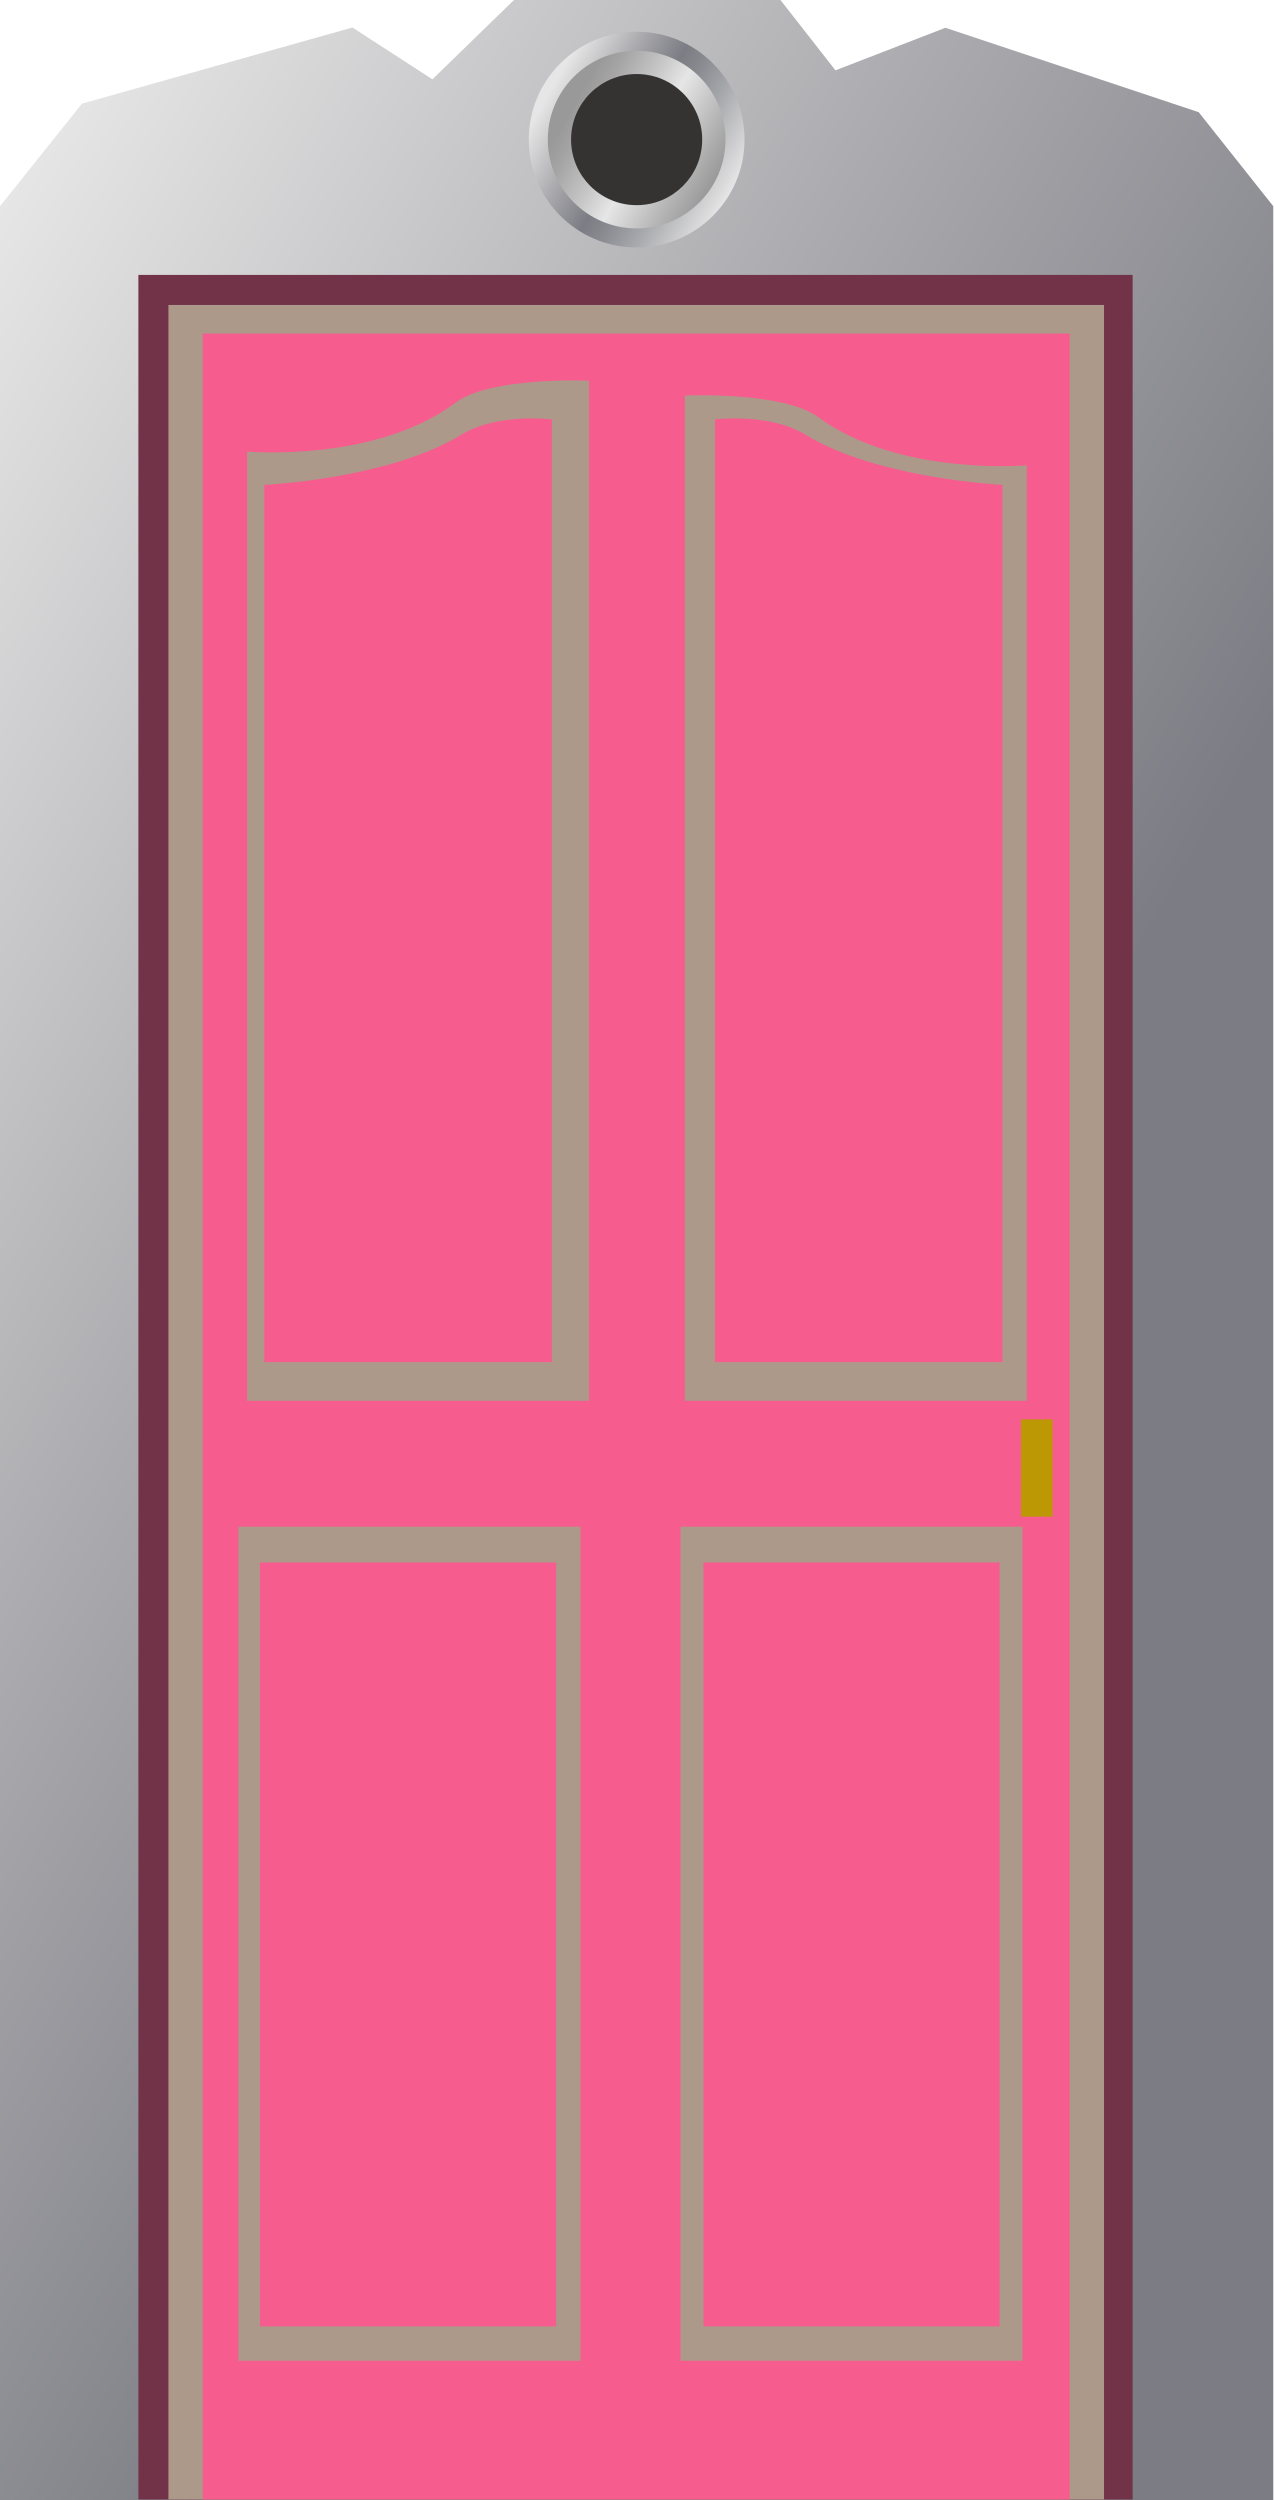
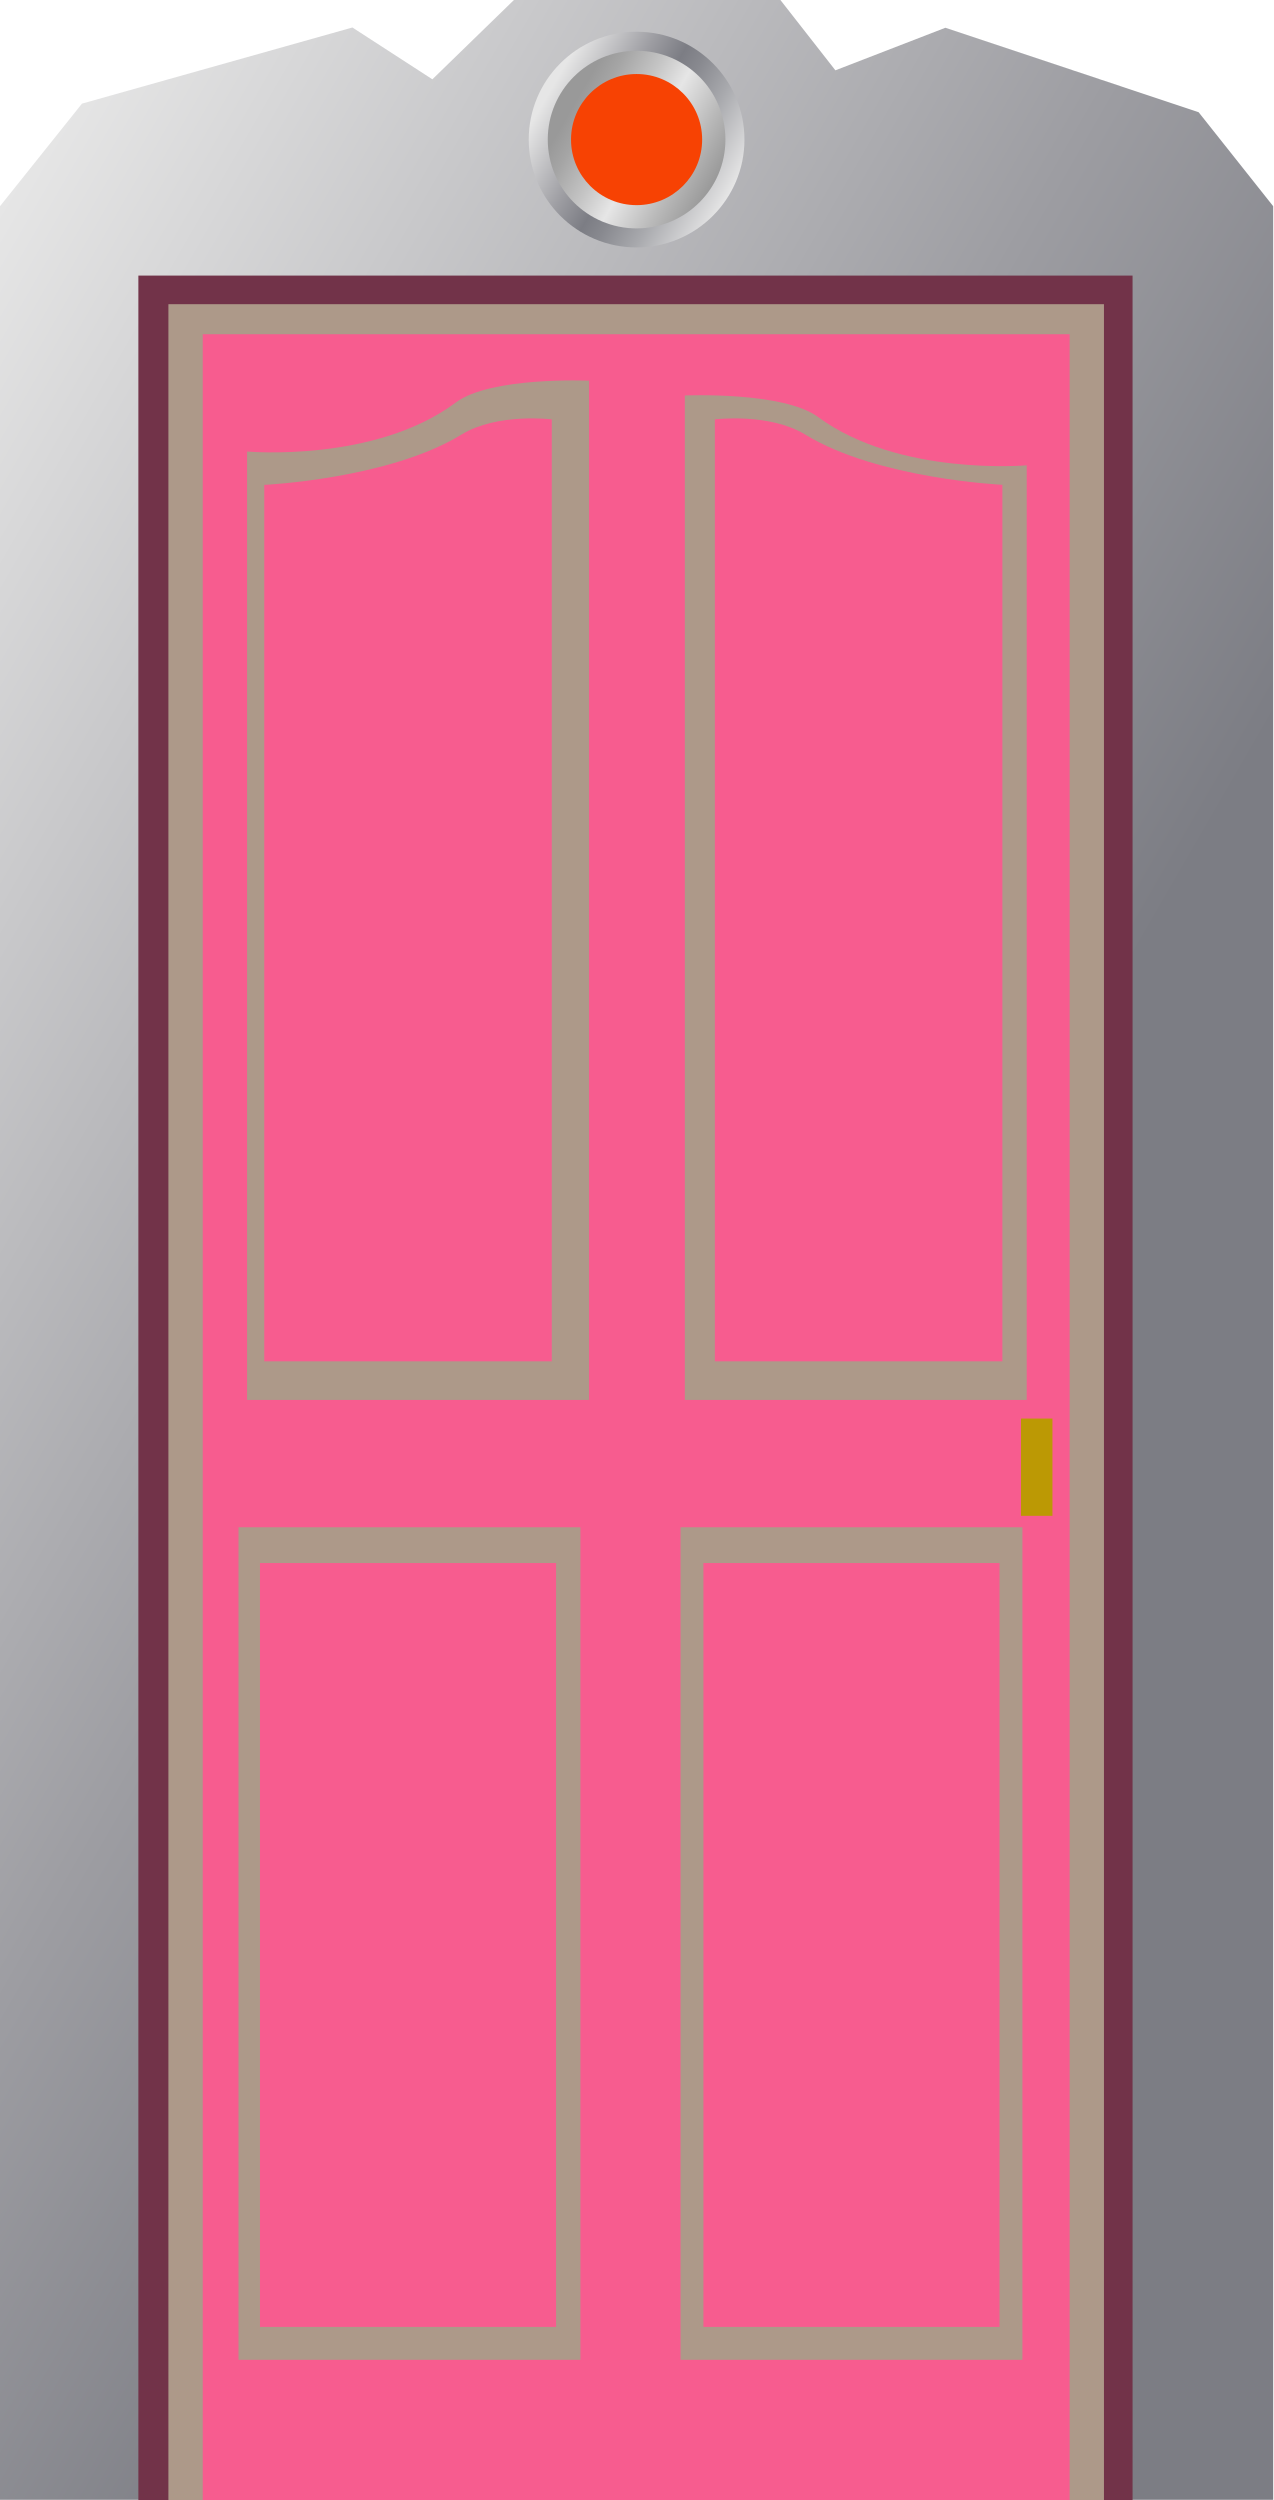
- <svg xmlns="http://www.w3.org/2000/svg" version="1.1" id="Layer_1" x="0px" y="0px" width="890.027px" height="1747.53px" viewBox="0 0 890.027 1747.53" enable-background="new 0 0 890.027 1747.53" xml:space="preserve">
-   <linearGradient id="SVGID_1_" gradientUnits="userSpaceOnUse" x1="-228.18" y1="539.367" x2="1133.625" y2="1325.605">
+ <svg xmlns="http://www.w3.org/2000/svg" version="1.1" id="Layer_1" x="0px" y="0px" width="890.027px" height="1747.651px" viewBox="0 0 890.027 1747.651" enable-background="new 0 0 890.027 1747.651" xml:space="preserve">
+   <linearGradient id="SVGID_1_" gradientUnits="userSpaceOnUse" x1="-228.179" y1="539.366" x2="1133.625" y2="1325.604">
    <stop offset="0" style="stop-color:#E6E6E6" />
    <stop offset="0.4" style="stop-color:#9D9DA2" />
    <stop offset="0.605" style="stop-color:#7C7D84" />
  </linearGradient>
-   <polygon fill="url(#SVGID_1_)" points="890.027,1747.53 0,1747.53 0,144.149 57.29,72.445 246.347,19.221 302.25,55.442 359.264,0   545.547,0 583.988,49.159 660.867,19.405 837.912,78.451 890.027,144.149 " />
-   <linearGradient id="SVGID_2_" gradientUnits="userSpaceOnUse" x1="379.704" y1="59.872" x2="510.323" y2="135.285">
+   <polygon fill="url(#SVGID_1_)" points="890.027,1747.529 0,1747.529 0,144.149 57.29,72.444 246.347,19.22 302.25,55.442 359.264,0   545.547,0 583.988,49.158 660.867,19.404 837.912,78.45 890.027,144.149 " />
+   <linearGradient id="SVGID_2_" gradientUnits="userSpaceOnUse" x1="379.703" y1="59.871" x2="510.322" y2="135.284">
    <stop offset="0.04" style="stop-color:#E6E6E6" />
    <stop offset="0.334" style="stop-color:#9D9DA2" />
    <stop offset="0.485" style="stop-color:#7C7D84" />
    <stop offset="0.576" style="stop-color:#88898F" />
    <stop offset="0.742" style="stop-color:#A8A9AD" />
    <stop offset="0.961" style="stop-color:#DCDCDD" />
    <stop offset="1" style="stop-color:#E6E6E6" />
  </linearGradient>
-   <circle fill="url(#SVGID_2_)" cx="445.013" cy="97.579" r="75.401" />
-   <linearGradient id="SVGID_3_" gradientUnits="userSpaceOnUse" x1="391.228" y1="66.525" x2="498.799" y2="128.631">
+   <circle fill="url(#SVGID_2_)" cx="445.013" cy="97.578" r="75.401" />
+   <linearGradient id="SVGID_3_" gradientUnits="userSpaceOnUse" x1="391.228" y1="66.524" x2="498.799" y2="128.63">
    <stop offset="0.095" style="stop-color:#999999" />
    <stop offset="0.202" style="stop-color:#A5A5A5" />
    <stop offset="0.397" style="stop-color:#C5C5C5" />
    <stop offset="0.565" style="stop-color:#E6E6E6" />
    <stop offset="0.803" style="stop-color:#BABABA" />
    <stop offset="1" style="stop-color:#999999" />
  </linearGradient>
-   <circle fill="url(#SVGID_3_)" cx="445.013" cy="97.579" r="62.095" />
-   <circle fill="#353232" cx="445.014" cy="97.579" r="45.832" />
-   <rect x="96.729" y="192.168" fill="#723349" width="695" height="1555" />
-   <rect x="117.729" y="213.168" fill="#AD9989" width="654" height="1534" />
-   <rect x="141.729" y="233.168" fill="#F75C8F" width="606" height="1514" />
-   <rect x="166.729" y="1067.168" fill="#AD9989" width="239" height="583" />
-   <rect x="475.729" y="1067.168" fill="#AD9989" width="239" height="583" />
-   <path fill="#AD9989" d="M411.729,979.168h-239V315.65c0,0,89.387,8,145.864-34.259c24.446-18.29,93.136-15.27,93.136-15.27V979.168z  " />
-   <path fill="#F75C8F" d="M385.729,952.168h-201V338.959c0,0,87.193-4.083,137.789-35.127c25.109-15.407,63.211-10.667,63.211-10.667  V952.168z" />
-   <path fill="#AD9989" d="M478.729,979.168h239V325.277c0,0-89.387,7.885-145.867-33.762c-24.443-18.024-93.133-15.046-93.133-15.046  V979.168z" />
-   <path fill="#F75C8F" d="M499.729,952.168h201V338.91c0,0-87.193-4.08-137.789-35.091c-25.109-15.389-63.211-10.655-63.211-10.655  V952.168z" />
-   <rect x="491.729" y="1092.168" fill="#F75C8F" width="207" height="534" />
-   <rect x="181.729" y="1092.168" fill="#F75C8F" width="207" height="534" />
-   <rect x="713.729" y="992.168" fill="#BC9904" width="22" height="68" />
+   <circle fill="url(#SVGID_3_)" cx="445.013" cy="97.578" r="62.095" />
+   <circle fill="#F74203" cx="445.014" cy="97.578" r="45.832" />
+   <rect x="96.729" y="192.651" fill="#723349" width="695" height="1555" />
+   <rect x="117.729" y="212.651" fill="#AD9989" width="654" height="1535" />
+   <rect x="141.729" y="233.651" fill="#F75C8F" width="606" height="1514" />
+   <rect x="166.729" y="1067.651" fill="#AD9989" width="239" height="582" />
+   <rect x="475.729" y="1067.651" fill="#AD9989" width="239" height="582" />
+   <path fill="#AD9989" d="M411.729,978.651h-239V315.649c0,0,89.387,8.002,145.864-34.259c24.446-18.29,93.136-15.27,93.136-15.27  V978.651z" />
+   <path fill="#F75C8F" d="M385.729,951.651h-201V338.96c0,0,87.193-4.084,137.789-35.128c25.109-15.407,63.211-10.665,63.211-10.665  V951.651z" />
+   <path fill="#AD9989" d="M478.729,978.651h239V325.276c0,0-89.387,7.885-145.867-33.762c-24.443-18.024-93.133-15.047-93.133-15.047  V978.651z" />
+   <path fill="#F75C8F" d="M499.729,951.651h201V338.909c0,0-87.193-4.08-137.789-35.09c-25.109-15.39-63.211-10.655-63.211-10.655  V951.651z" />
+   <rect x="491.729" y="1092.651" fill="#F75C8F" width="207" height="534" />
+   <rect x="181.729" y="1092.651" fill="#F75C8F" width="207" height="534" />
+   <rect x="713.729" y="991.651" fill="#BC9904" width="22" height="68" />
</svg>
